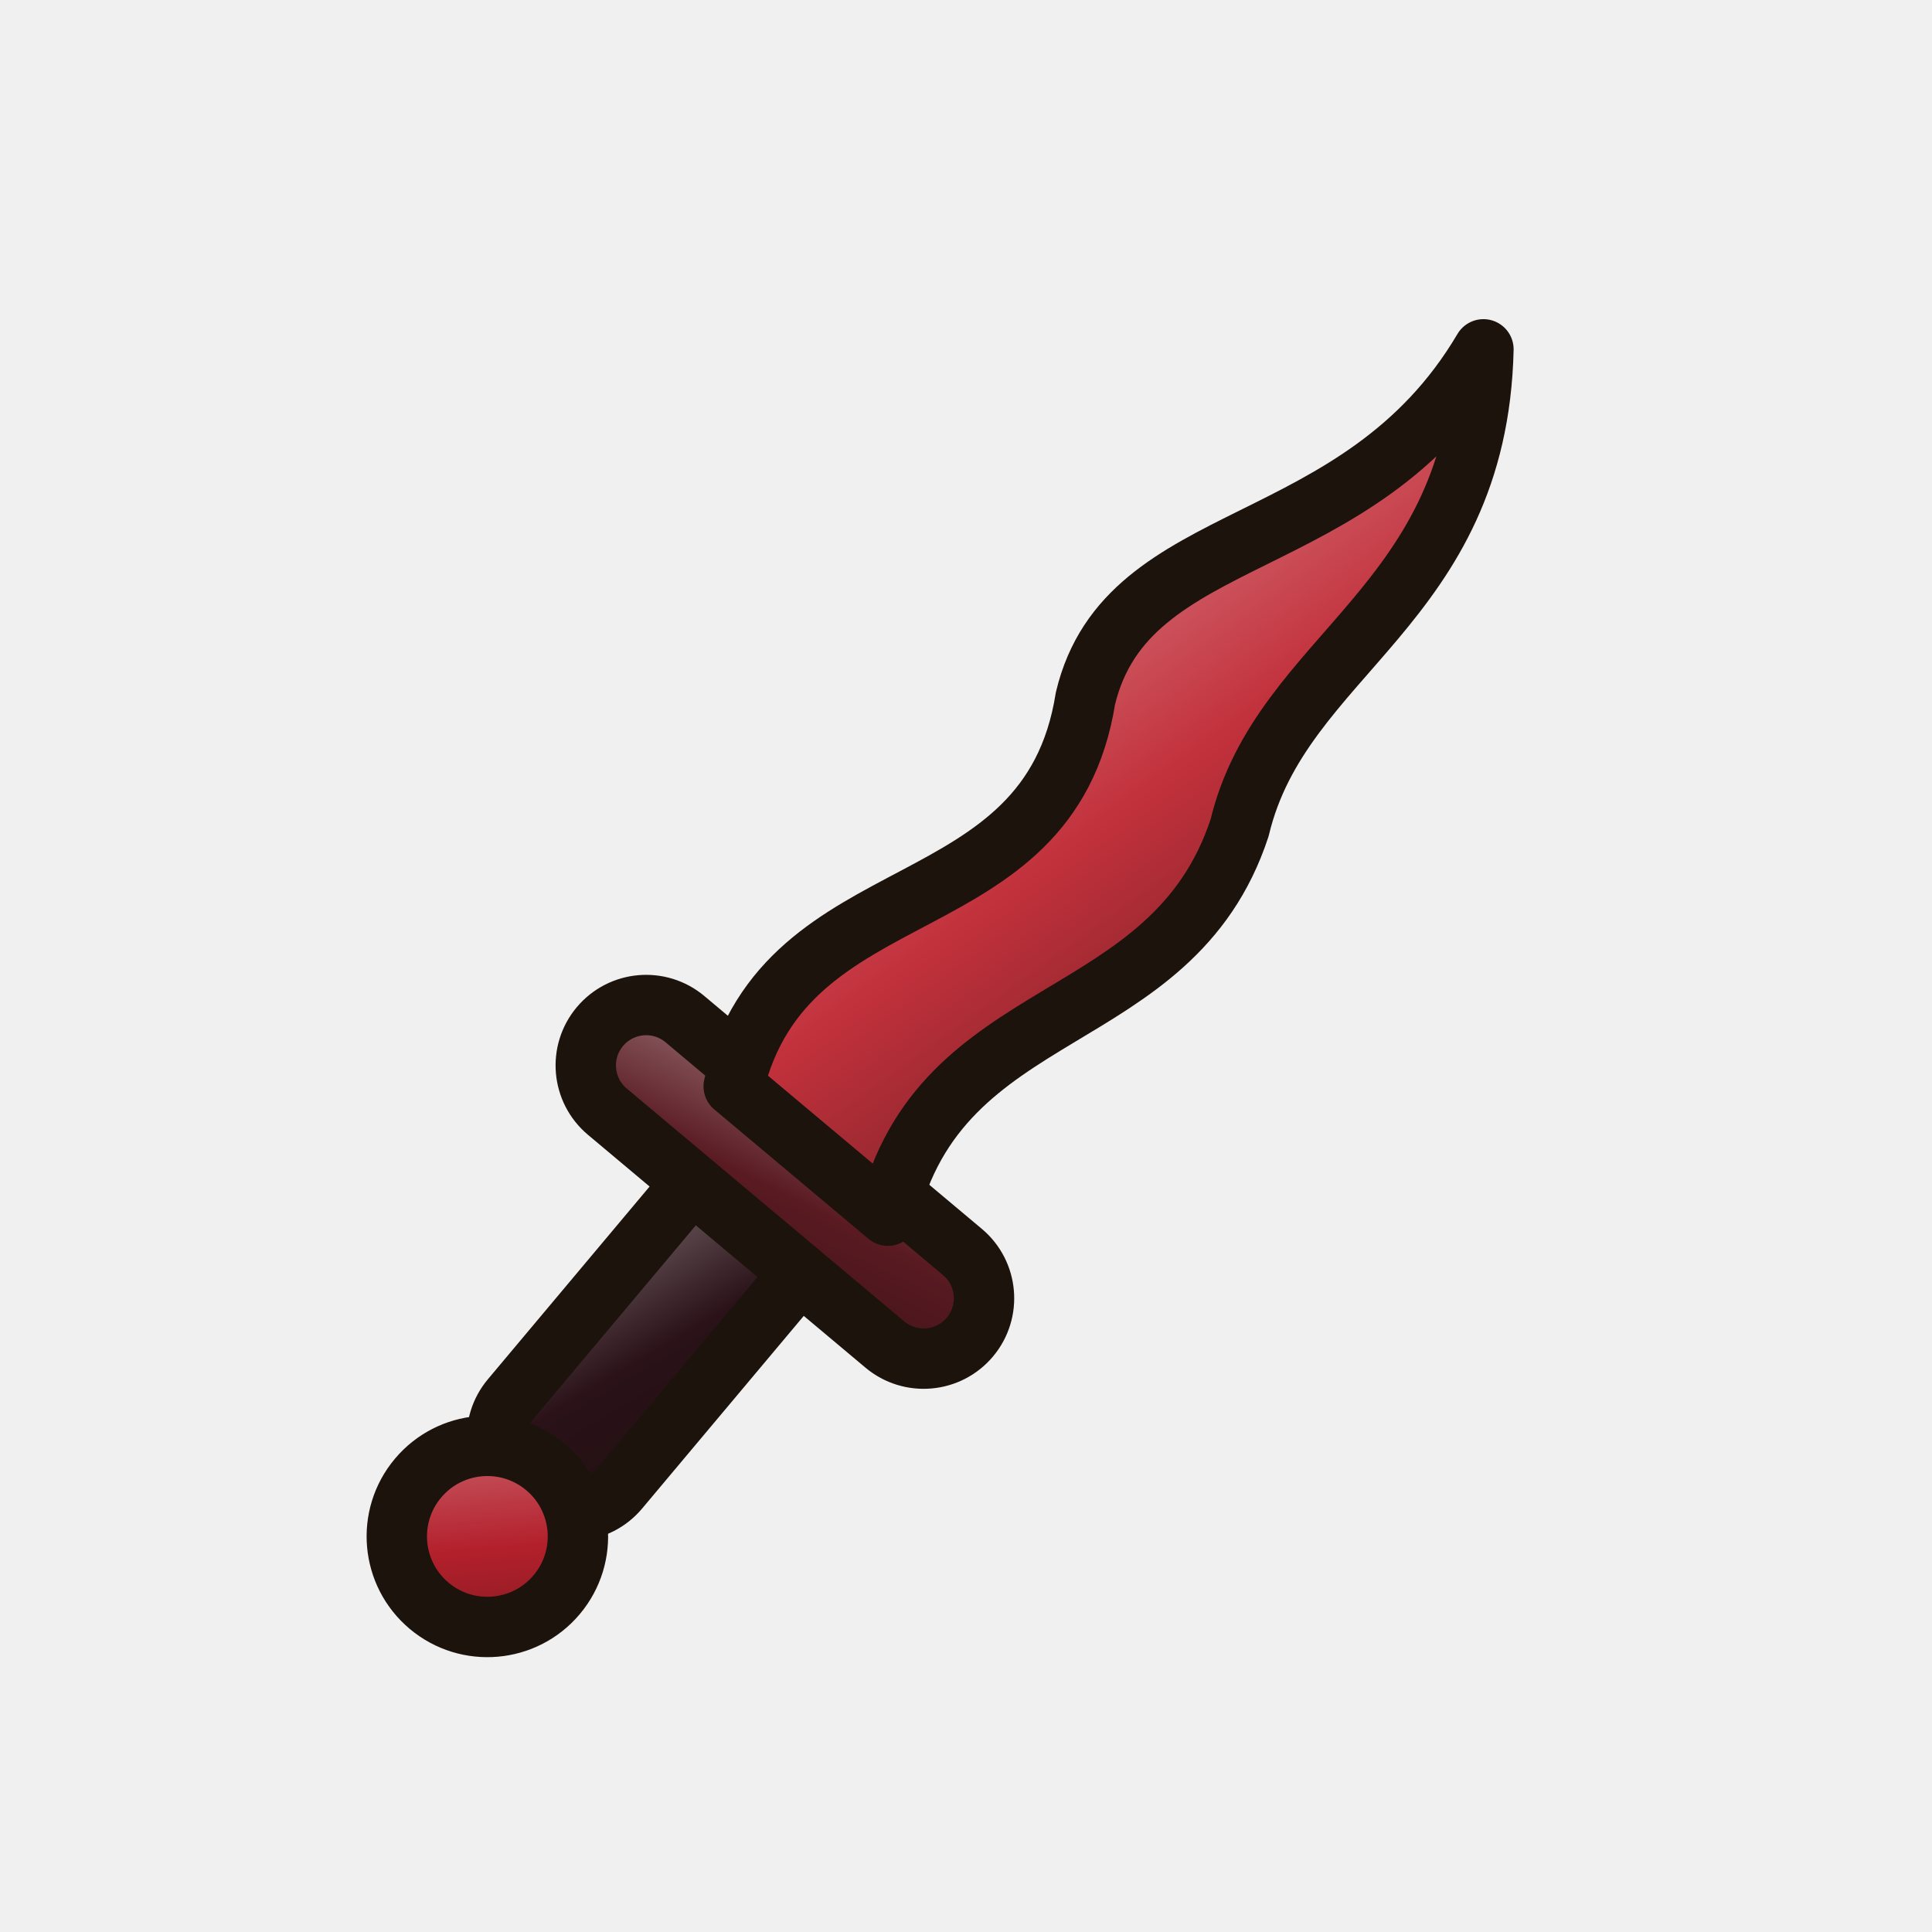
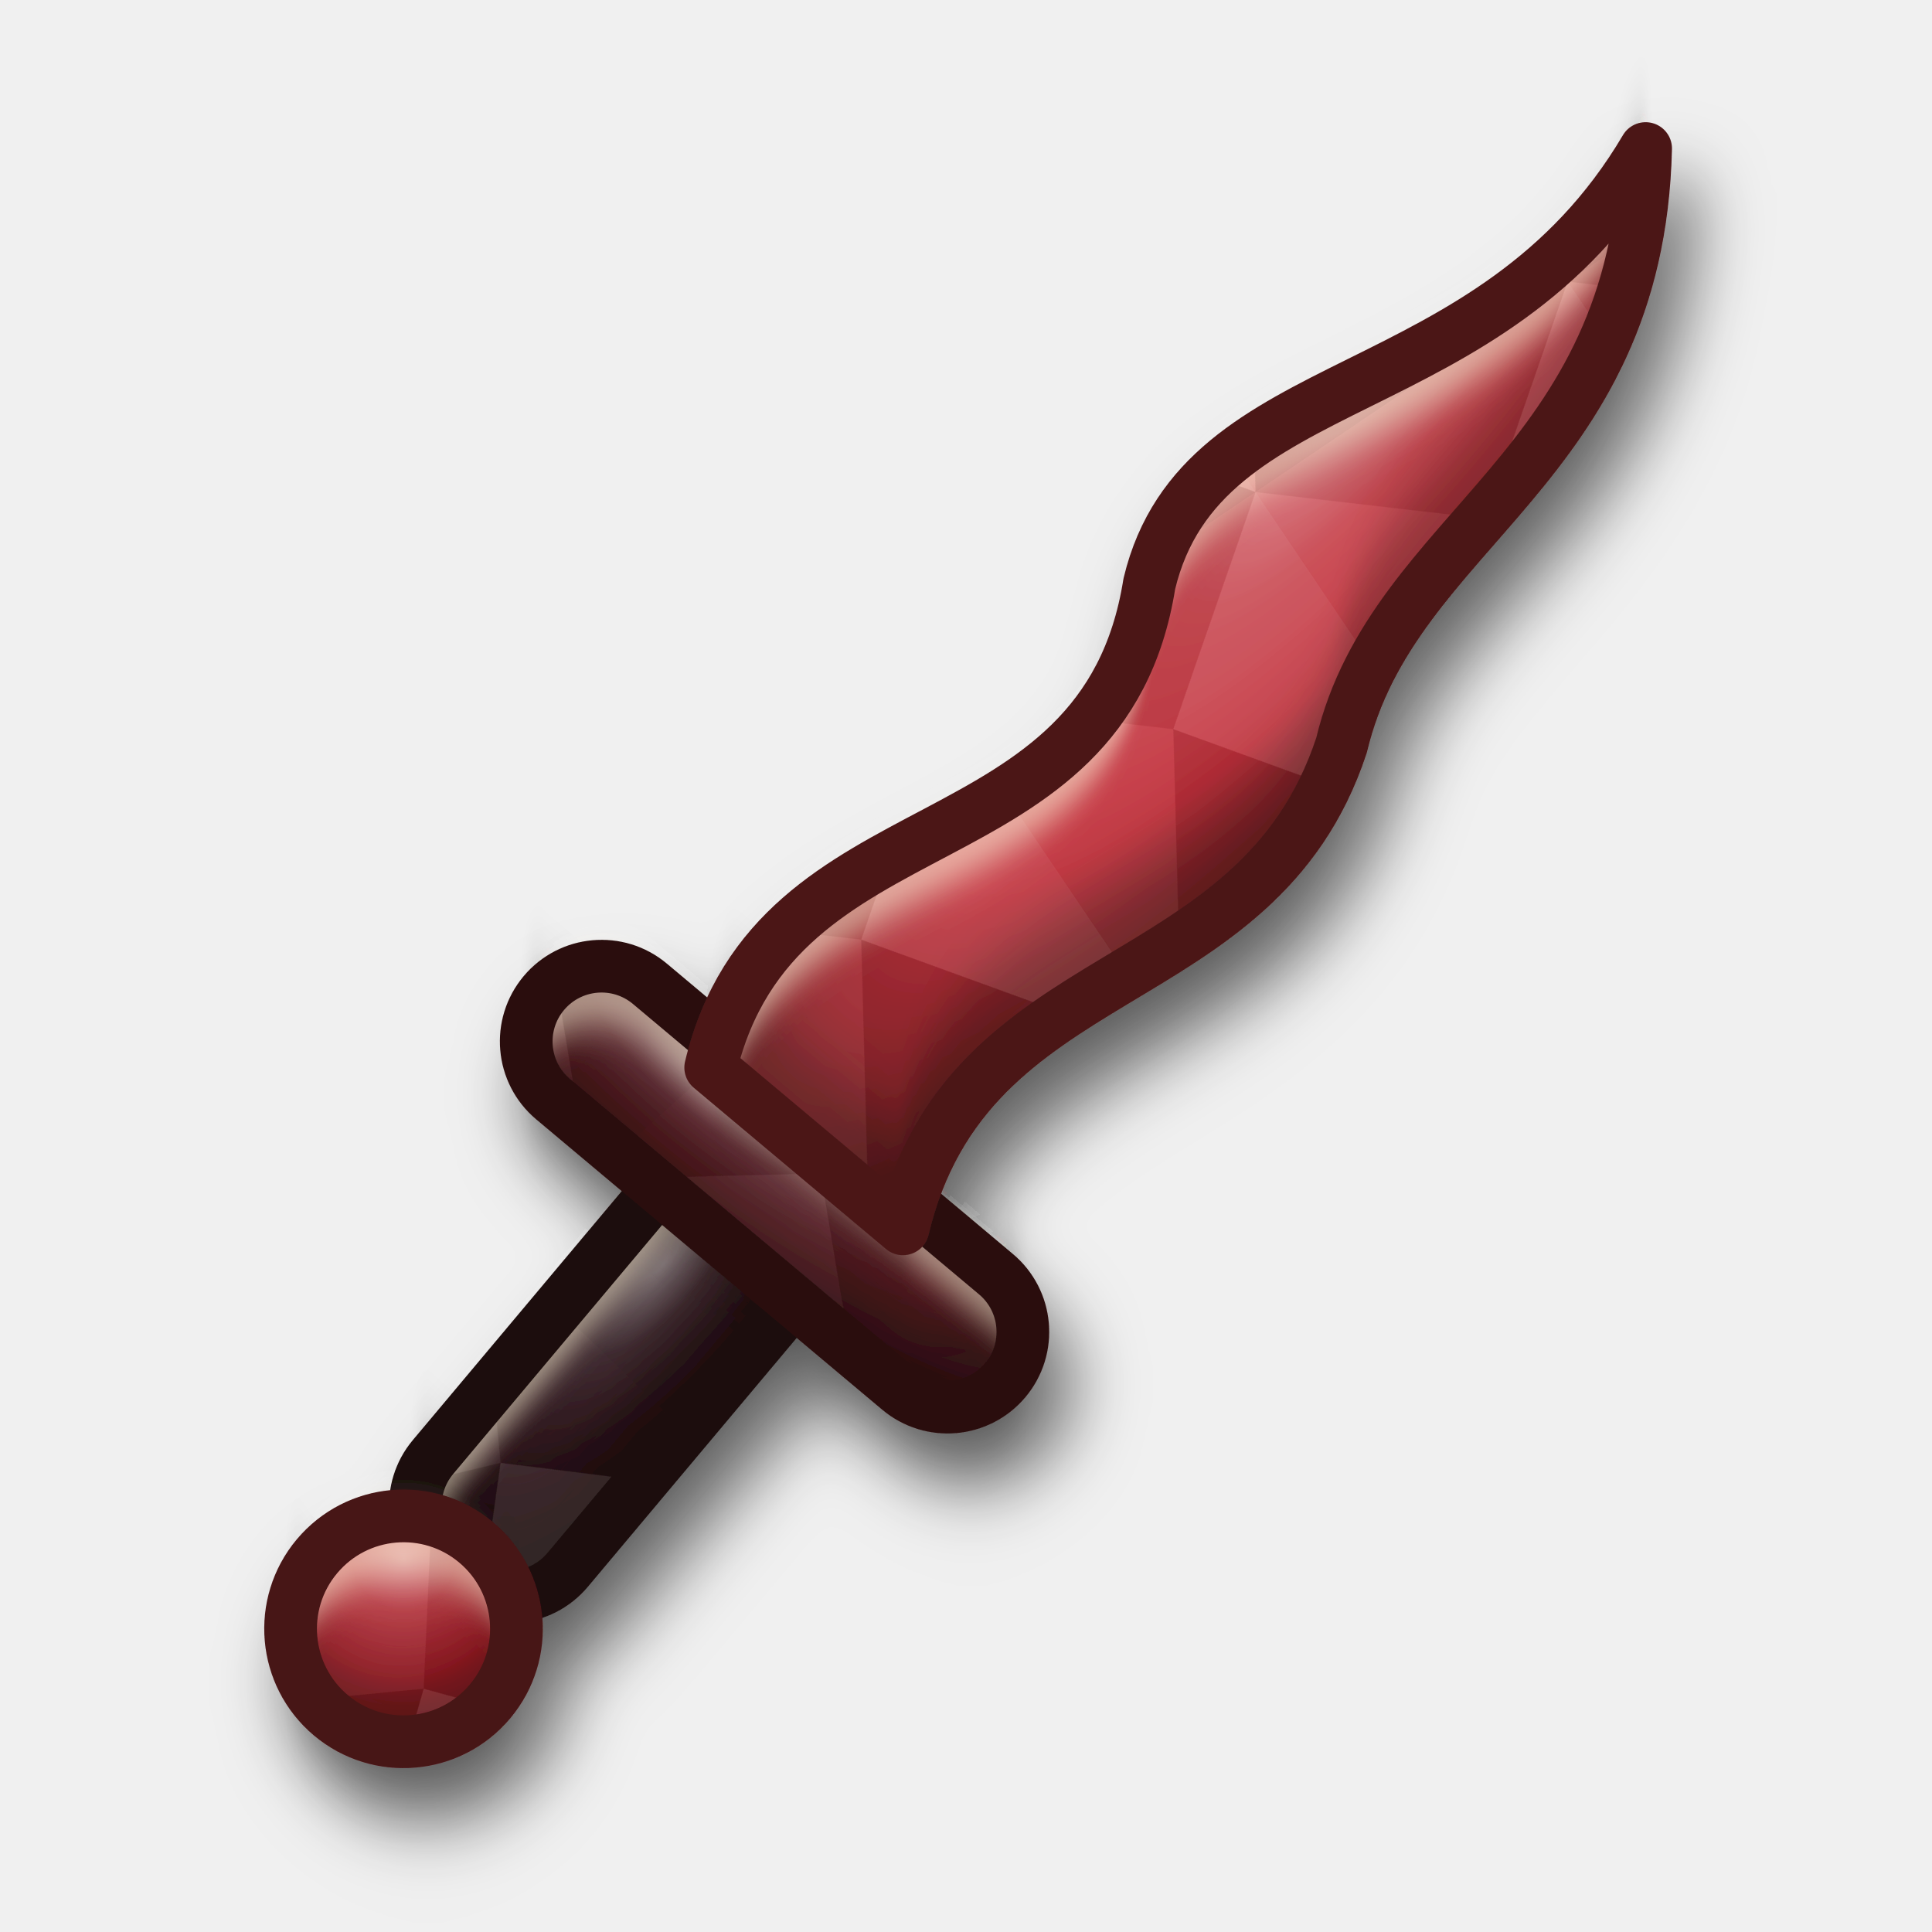
<svg xmlns="http://www.w3.org/2000/svg" width="128" height="128" viewBox="0 0 96 96">
  <defs>
-     <linearGradient id="g0" x1="0" y1="0" x2="1" y2="1">
-       <stop offset="0" stop-color="#756569" />
+     <filter id="bev" x="-10%" y="-10%" width="120%" height="120%" color-interpolation-filters="sRGB">
+       <feOffset in="SourceAlpha" dx="1.5" dy="1.7" result="o1" />
+       <feComposite in="SourceAlpha" in2="o1" operator="out" result="e1" />
+       <feGaussianBlur in="e1" stdDeviation="0.55" result="b1" />
+       <feFlood flood-color="#fff3d6" flood-opacity="0.62" />
+       <feComposite in2="b1" operator="in" result="hi" />
+       <feOffset in="SourceAlpha" dx="-2.2" dy="-2.4" result="o2" />
+       <feComposite in="SourceAlpha" in2="o2" operator="out" result="e2" />
+       <feGaussianBlur in="e2" stdDeviation="1.3" result="b2" />
+       <feFlood flood-color="#140b05" flood-opacity="0.42" />
+       <feComposite in2="b2" operator="in" result="lo" />
+       <feMerge>
+         <feMergeNode in="SourceGraphic" />
+         <feMergeNode in="lo" />
+         <feMergeNode in="hi" />
+       </feMerge>
+     </filter>
+     <filter id="paint" x="-20%" y="-20%" width="140%" height="145%" color-interpolation-filters="sRGB">
+       <feTurbulence type="fractalNoise" baseFrequency="0.22" numOctaves="2" seed="28" result="n" />
+       <feColorMatrix in="n" type="matrix" values="0.14 0.14 0.14 0 0.29  0.14 0.14 0.14 0 0.29  0.14 0.14 0.14 0 0.29  0 0 0 0 1" result="ng" />
+       <feBlend in="ng" in2="SourceGraphic" mode="soft-light" result="t" />
+       <feComposite in="t" in2="SourceAlpha" operator="in" result="tex" />
+       <feDropShadow in="tex" dx="1.2" dy="2.6" stdDeviation="1.7" flood-color="#000" flood-opacity="0.55" />
+     </filter>
+     <radialGradient id="g0" cx="0.3" cy="0.26" r="0.92">
+       <stop offset="0" stop-color="#837679" />
+       <stop offset="0.25" stop-color="#442e34" />
      <stop offset="0.55" stop-color="#2a1218" />
-       <stop offset="1" stop-color="#221012" />
-     </linearGradient>
-     <linearGradient id="g1" x1="0" y1="0" x2="1" y2="1">
-       <stop offset="0" stop-color="#946a6f" />
+       <stop offset="1" stop-color="#1b0e0d" />
+     </radialGradient>
+     <pattern id="f1" width="17" height="15" patternUnits="userSpaceOnUse" patternTransform="rotate(94)">
+       <path d="M0 0 L17 0 L6 8Z" fill="#fff" fill-opacity="0.1" />
+       <path d="M6 8 L17 0 L17 15Z" fill="#000" fill-opacity="0.08" />
+       <path d="M0 0 L6 8 L0 15Z" fill="#000" fill-opacity="0.05" />
+       <path d="M0 15 L6 8 L17 15Z" fill="#fff" fill-opacity="0.05" />
+     </pattern>
+     <radialGradient id="g2" cx="0.3" cy="0.26" r="0.92">
+       <stop offset="0" stop-color="#9f7a7f" />
+       <stop offset="0.25" stop-color="#6e353d" />
      <stop offset="0.55" stop-color="#5a1a22" />
-       <stop offset="1" stop-color="#421519" />
-     </linearGradient>
-     <linearGradient id="g2" x1="0" y1="0" x2="1" y2="1">
-       <stop offset="0" stop-color="#ce6e76" />
+       <stop offset="1" stop-color="#2c1111" />
+     </radialGradient>
+     <pattern id="f3" width="17" height="15" patternUnits="userSpaceOnUse" patternTransform="rotate(8)">
+       <path d="M0 0 L17 0 L6 8Z" fill="#fff" fill-opacity="0.1" />
+       <path d="M6 8 L17 0 L17 15Z" fill="#000" fill-opacity="0.08" />
+       <path d="M0 0 L6 8 L0 15Z" fill="#000" fill-opacity="0.05" />
+       <path d="M0 15 L6 8 L17 15Z" fill="#fff" fill-opacity="0.05" />
+     </pattern>
+     <radialGradient id="g4" cx="0.3" cy="0.26" r="0.92">
+       <stop offset="0" stop-color="#d37e85" />
+       <stop offset="0.25" stop-color="#bc3b45" />
      <stop offset="0.55" stop-color="#b3202c" />
-       <stop offset="1" stop-color="#7b191f" />
-     </linearGradient>
-     <linearGradient id="g3" x1="0" y1="0" x2="1" y2="1">
-       <stop offset="0" stop-color="#d77980" />
+       <stop offset="1" stop-color="#4a1314" />
+     </radialGradient>
+     <pattern id="f5" width="17" height="15" patternUnits="userSpaceOnUse" patternTransform="rotate(102)">
+       <path d="M0 0 L17 0 L6 8Z" fill="#fff" fill-opacity="0.1" />
+       <path d="M6 8 L17 0 L17 15Z" fill="#000" fill-opacity="0.08" />
+       <path d="M0 0 L6 8 L0 15Z" fill="#000" fill-opacity="0.05" />
+       <path d="M0 15 L6 8 L17 15Z" fill="#fff" fill-opacity="0.05" />
+     </pattern>
+     <radialGradient id="g6" cx="0.3" cy="0.26" r="0.92">
+       <stop offset="0" stop-color="#dc888e" />
+       <stop offset="0.25" stop-color="#c94a53" />
      <stop offset="0.55" stop-color="#c2313c" />
-       <stop offset="1" stop-color="#85242a" />
-     </linearGradient>
+       <stop offset="1" stop-color="#4f191a" />
+     </radialGradient>
+     <pattern id="f7" width="17" height="15" patternUnits="userSpaceOnUse" patternTransform="rotate(16)">
+       <path d="M0 0 L17 0 L6 8Z" fill="#fff" fill-opacity="0.1" />
+       <path d="M6 8 L17 0 L17 15Z" fill="#000" fill-opacity="0.08" />
+       <path d="M0 0 L6 8 L0 15Z" fill="#000" fill-opacity="0.05" />
+       <path d="M0 15 L6 8 L17 15Z" fill="#fff" fill-opacity="0.05" />
+     </pattern>
  </defs>
-   <g transform="rotate(40 48 48)">
-     <rect x="44.5" y="62" width="7" height="20" rx="3" fill="url(#g0)" stroke="#1c130d" stroke-width="3" stroke-linejoin="round" stroke-linecap="round" />
-     <rect x="36" y="59" width="24" height="6" rx="3" fill="url(#g1)" stroke="#1c130d" stroke-width="3" stroke-linejoin="round" stroke-linecap="round" />
-     <circle cx="48" cy="85" r="4.5" fill="url(#g2)" stroke="#1c130d" stroke-width="3" stroke-linejoin="round" stroke-linecap="round" />
-     <path d="M43 60 C38 50 50 44 44 34 C40 26 50 20 48 8 C56 18 50 26 54 34 C58 44 48 50 53 60Z" fill="url(#g3)" stroke="#1c130d" stroke-width="3" stroke-linejoin="round" stroke-linecap="round" />
+   <g filter="url(#paint)">
+     <g id="art" transform="translate(48 47) scale(1.247) translate(-46.63 -49.13)">
+       <g transform="rotate(40 48 48)">
+         <rect x="44.5" y="62" width="7" height="20" rx="3" fill="url(#g0)" filter="url(#bev)" />
+         <rect x="44.5" y="62" width="7" height="20" rx="3" fill="url(#f1)" />
+         <rect x="44.5" y="62" width="7" height="20" rx="3" fill="none" stroke="#1b0e0d" stroke-width="2.1" stroke-linejoin="round" stroke-linecap="round" />
+         <rect x="36" y="59" width="24" height="6" rx="3" fill="url(#g2)" filter="url(#bev)" />
+         <rect x="36" y="59" width="24" height="6" rx="3" fill="url(#f3)" />
+         <rect x="36" y="59" width="24" height="6" rx="3" fill="none" stroke="#2a1010" stroke-width="2.1" stroke-linejoin="round" stroke-linecap="round" />
+         <circle cx="48" cy="85" r="4.5" fill="url(#g4)" filter="url(#bev)" />
+         <circle cx="48" cy="85" r="4.5" fill="url(#f5)" />
+         <circle cx="48" cy="85" r="4.5" fill="none" stroke="#471214" stroke-width="2.1" stroke-linejoin="round" stroke-linecap="round" />
+         <path d="M43 60 C38 50 50 44 44 34 C40 26 50 20 48 8 C56 18 50 26 54 34 C58 44 48 50 53 60Z" fill="url(#g6)" filter="url(#bev)" />
+         <path d="M43 60 C38 50 50 44 44 34 C40 26 50 20 48 8 C56 18 50 26 54 34 C58 44 48 50 53 60Z" fill="url(#f7)" />
+         <path d="M43 60 C38 50 50 44 44 34 C40 26 50 20 48 8 C56 18 50 26 54 34 C58 44 48 50 53 60Z" fill="none" stroke="#4c1819" stroke-width="2.1" stroke-linejoin="round" stroke-linecap="round" />
+       </g>
+     </g>
  </g>
</svg>
